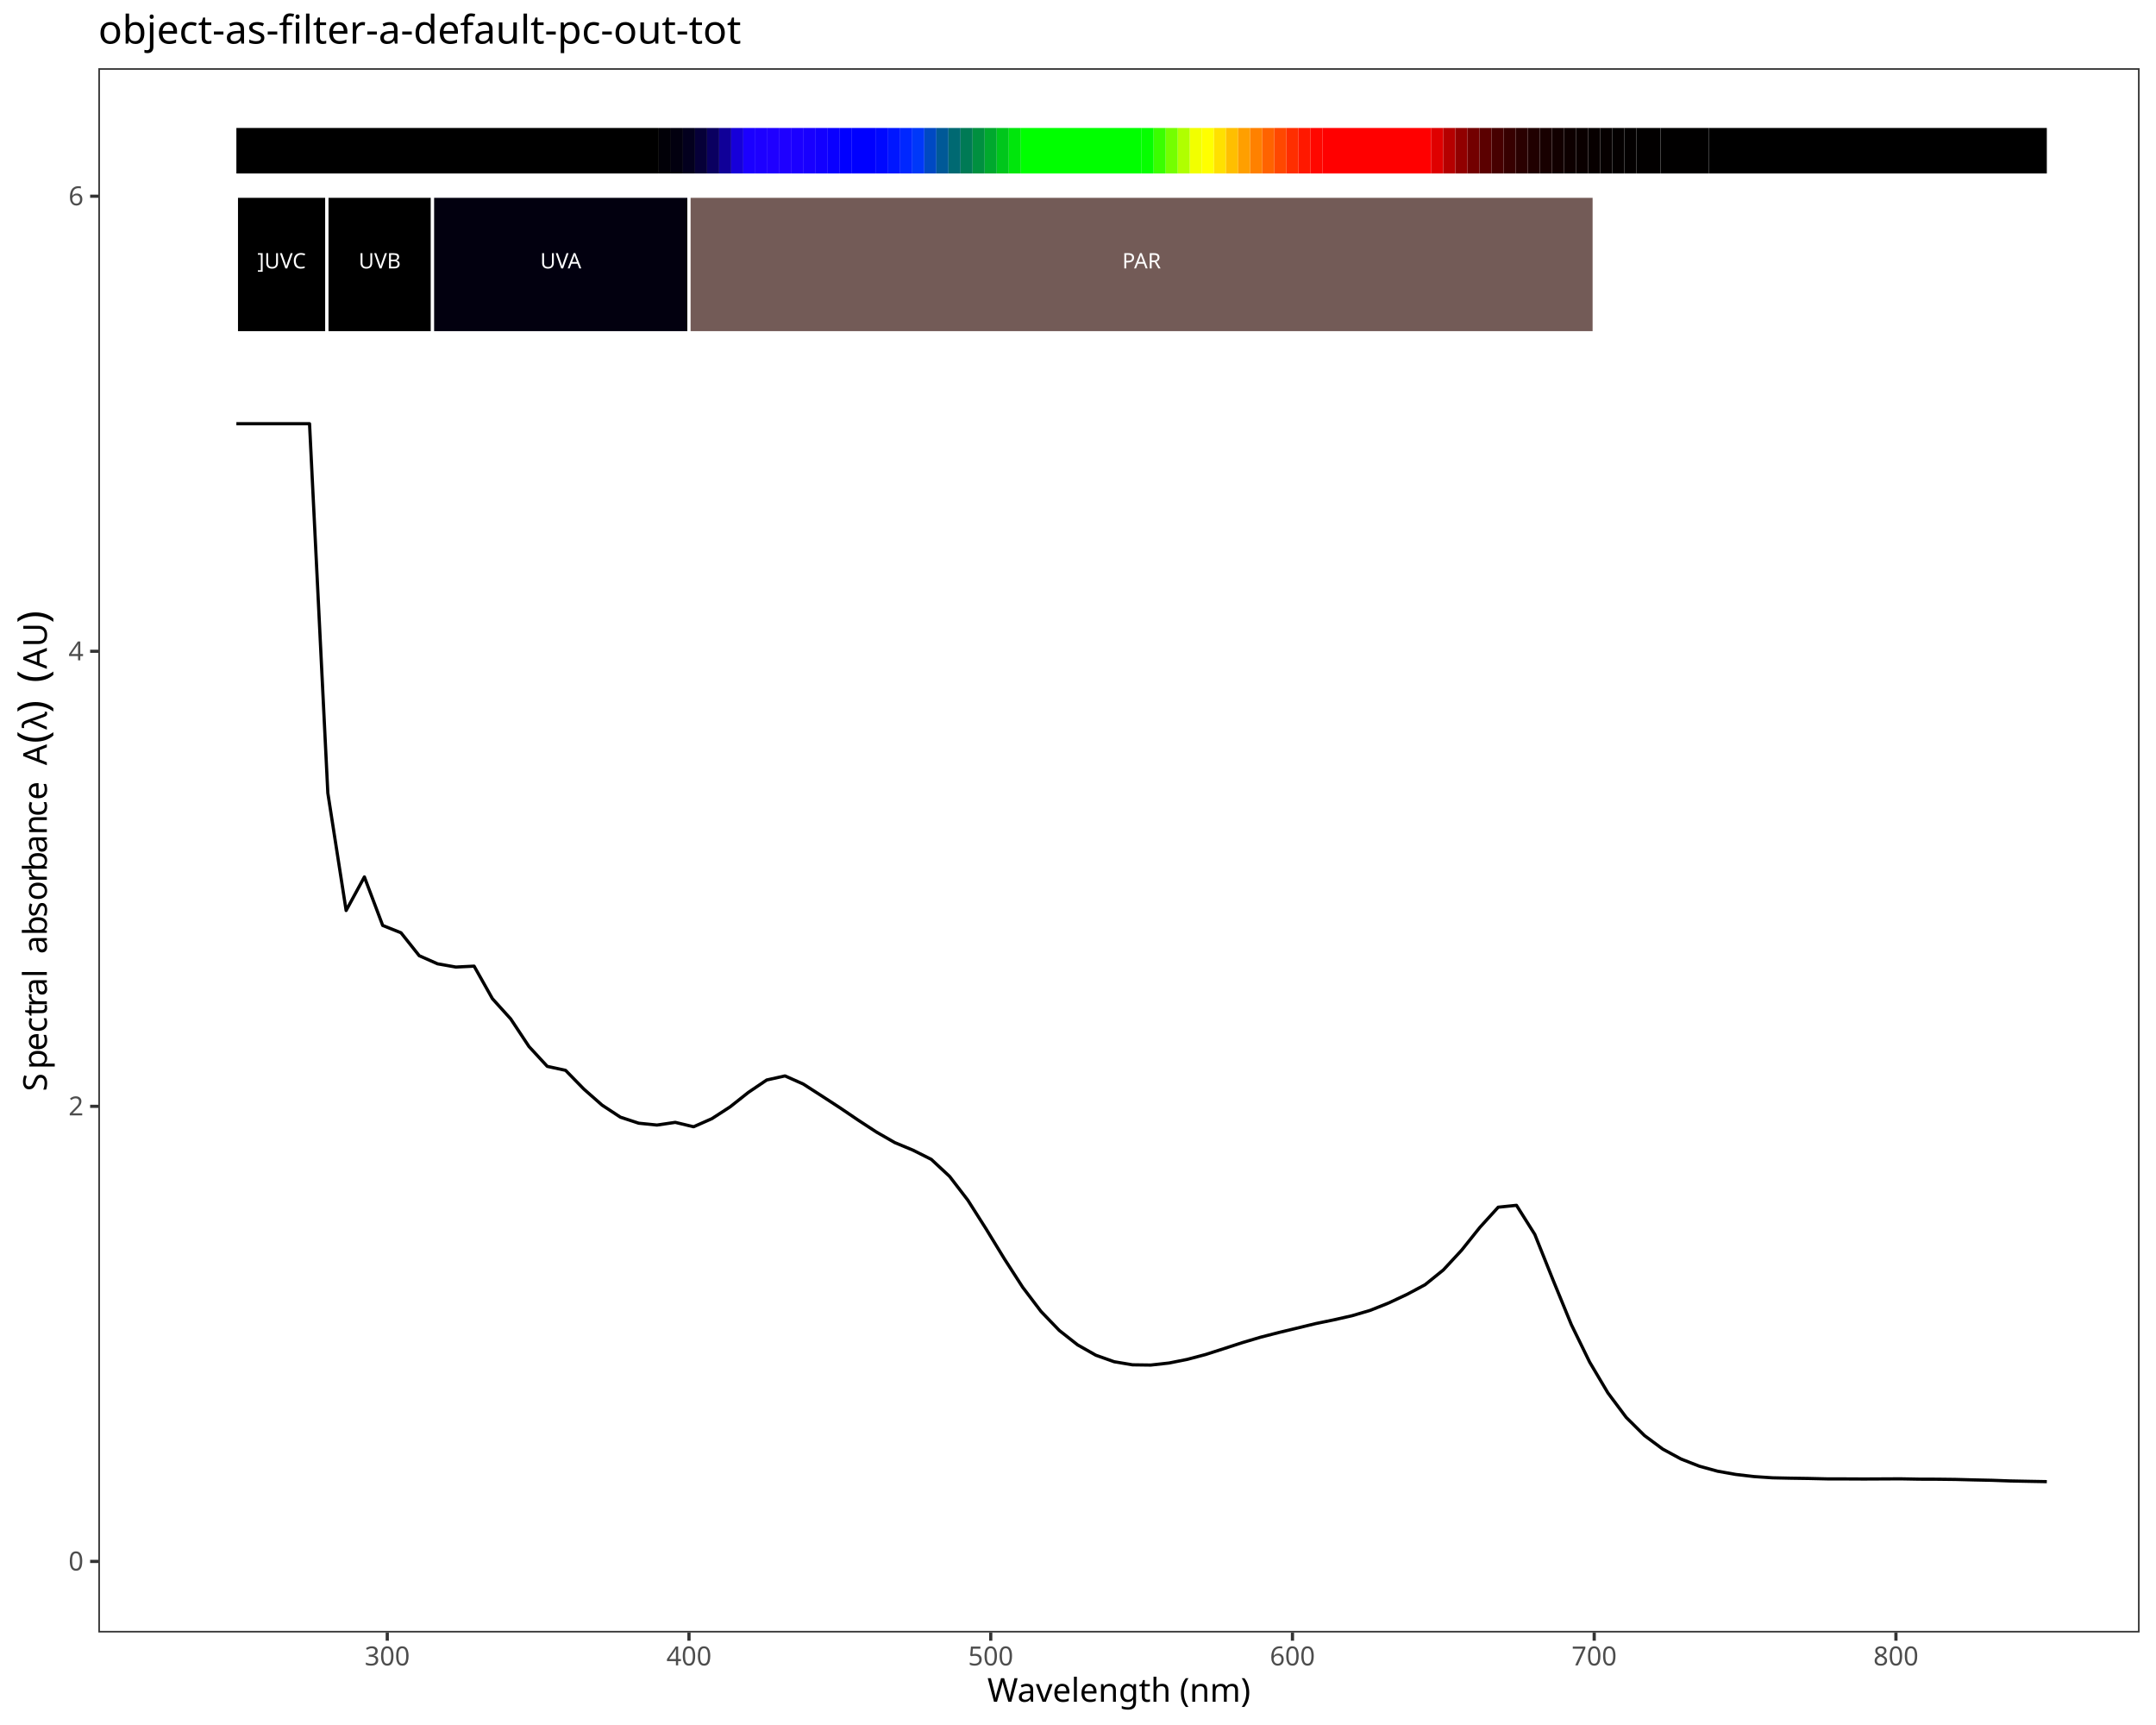
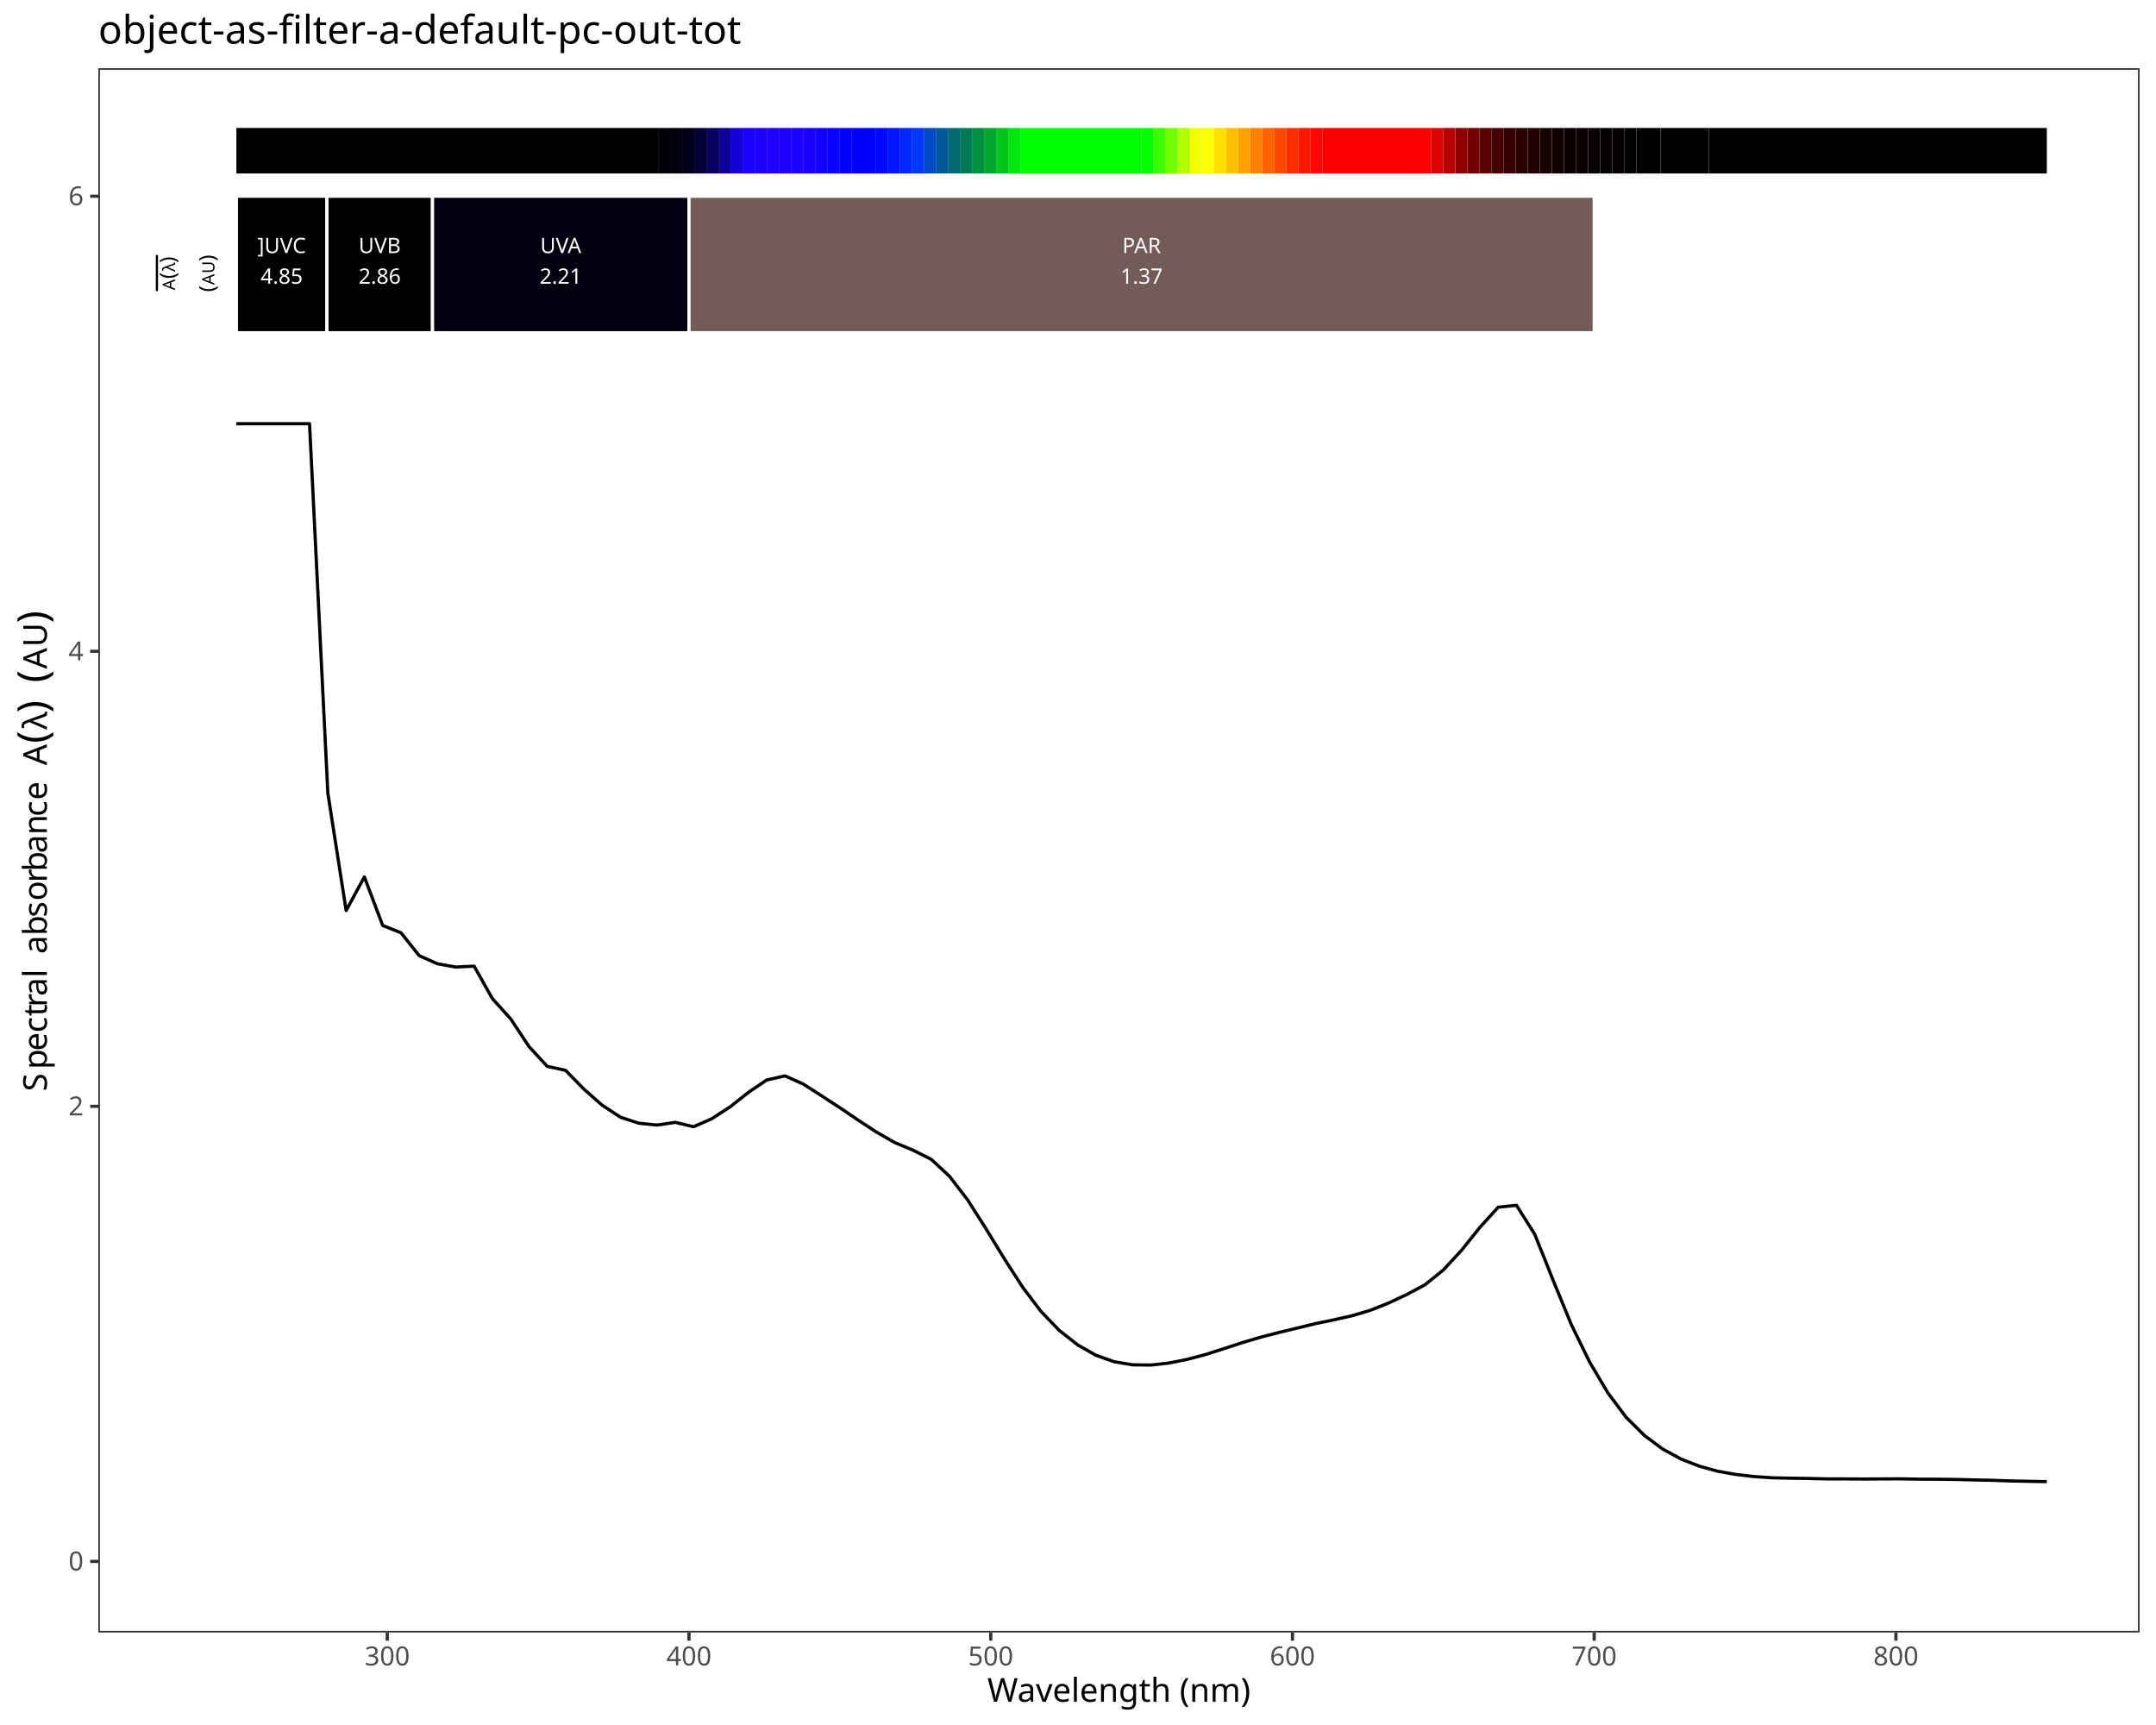
<svg xmlns="http://www.w3.org/2000/svg" class="svglite" data-engine-version="2.0" width="720.00pt" height="576.00pt" viewBox="0 0 720.00 576.00">
  <defs>
    <style type="text/css">
    .svglite line, .svglite polyline, .svglite polygon, .svglite path, .svglite rect, .svglite circle {
      fill: none;
      stroke: #000000;
      stroke-linecap: round;
      stroke-linejoin: round;
      stroke-miterlimit: 10.00;
    }
  </style>
  </defs>
  <rect width="100%" height="100%" style="stroke: none; fill: #FFFFFF;" />
  <defs>
    <clipPath id="cpMC4wMHw3MjAuMDB8MC4wMHw1NzYuMDA=">
      <rect x="0.00" y="0.00" width="720.00" height="576.00" />
    </clipPath>
  </defs>
  <g clip-path="url(#cpMC4wMHw3MjAuMDB8MC4wMHw1NzYuMDA=)">
    <rect x="0.00" y="0.00" width="720.00" height="576.00" style="stroke-width: 1.07; stroke: #FFFFFF; fill: #FFFFFF;" />
  </g>
  <defs>
    <clipPath id="cpMzIuODR8NzE0LjUyfDIyLjc4fDU0NS4xMQ==">
      <rect x="32.84" y="22.78" width="681.68" height="522.33" />
    </clipPath>
  </defs>
  <g clip-path="url(#cpMzIuODR8NzE0LjUyfDIyLjc4fDU0NS4xMQ==)">
    <rect x="32.84" y="22.78" width="681.68" height="522.33" style="stroke-width: 1.07; stroke: none; fill: #FFFFFF;" />
    <polyline points="78.94,141.49 85.05,141.49 91.16,141.49 97.27,141.49 103.37,141.49 109.48,264.80 115.59,304.03 121.69,292.82 127.80,309.02 133.91,311.46 140.01,319.13 146.12,321.83 152.23,322.91 158.33,322.61 164.44,333.47 170.55,340.23 176.66,349.46 182.76,356.07 188.87,357.40 194.98,363.66 201.08,369.03 207.19,373.04 213.30,375.05 219.40,375.67 225.51,374.77 231.62,376.24 237.73,373.54 243.83,369.59 249.94,364.75 256.05,360.62 262.15,359.26 268.26,361.98 274.37,365.91 280.47,369.88 286.58,374.02 292.69,378.01 298.80,381.52 304.90,384.06 311.01,387.13 317.12,392.82 323.22,400.77 329.33,410.39 335.44,420.39 341.54,429.85 347.65,437.91 353.76,444.26 359.87,449.07 365.97,452.53 372.08,454.70 378.19,455.73 384.29,455.81 390.40,455.13 396.51,453.91 402.61,452.29 408.72,450.33 414.83,448.34 420.94,446.52 427.04,444.95 433.15,443.48 439.26,441.99 445.36,440.73 451.47,439.35 457.58,437.55 463.68,435.11 469.79,432.25 475.90,428.99 482.00,424.06 488.11,417.46 494.22,409.82 500.33,403.10 506.43,402.47 512.54,412.17 518.65,427.44 524.75,442.31 530.86,454.82 536.97,465.12 543.07,473.28 549.18,479.35 555.29,483.88 561.40,487.19 567.50,489.58 573.61,491.26 579.72,492.34 585.82,493.05 591.93,493.46 598.04,493.59 604.14,493.68 610.25,493.82 616.36,493.83 622.47,493.86 628.57,493.83 634.68,493.80 640.79,493.91 646.89,493.93 653.00,494.00 659.11,494.16 665.21,494.29 671.32,494.51 677.43,494.63 683.54,494.74 " style="stroke-width: 1.07; stroke-linecap: butt;" />
    <rect x="78.94" y="42.73" width="141.07" height="15.20" style="stroke-width: 1.07; stroke: none; stroke-linecap: square; stroke-linejoin: miter; fill: #000000;" />
    <rect x="220.02" y="42.73" width="4.03" height="15.20" style="stroke-width: 1.07; stroke: none; stroke-linecap: square; stroke-linejoin: miter; fill: #010007;" />
    <rect x="224.05" y="42.73" width="4.03" height="15.20" style="stroke-width: 1.07; stroke: none; stroke-linecap: square; stroke-linejoin: miter; fill: #02000F;" />
    <rect x="228.08" y="42.73" width="4.03" height="15.20" style="stroke-width: 1.07; stroke: none; stroke-linecap: square; stroke-linejoin: miter; fill: #03001E;" />
    <rect x="232.11" y="42.73" width="4.03" height="15.20" style="stroke-width: 1.07; stroke: none; stroke-linecap: square; stroke-linejoin: miter; fill: #060038;" />
    <rect x="236.14" y="42.73" width="4.03" height="15.20" style="stroke-width: 1.07; stroke: none; stroke-linecap: square; stroke-linejoin: miter; fill: #0A0060;" />
    <rect x="240.17" y="42.73" width="4.03" height="15.20" style="stroke-width: 1.07; stroke: none; stroke-linecap: square; stroke-linejoin: miter; fill: #100098;" />
    <rect x="244.20" y="42.73" width="4.03" height="15.20" style="stroke-width: 1.07; stroke: none; stroke-linecap: square; stroke-linejoin: miter; fill: #1600D9;" />
    <rect x="248.23" y="42.73" width="4.03" height="15.20" style="stroke-width: 1.07; stroke: none; stroke-linecap: square; stroke-linejoin: miter; fill: #1B00FF;" />
    <rect x="252.26" y="42.73" width="4.03" height="15.20" style="stroke-width: 1.07; stroke: none; stroke-linecap: square; stroke-linejoin: miter; fill: #1D00FF;" />
    <rect x="256.29" y="42.73" width="4.03" height="15.20" style="stroke-width: 1.07; stroke: none; stroke-linecap: square; stroke-linejoin: miter; fill: #1F00FF;" />
    <rect x="260.32" y="42.73" width="4.03" height="15.20" style="stroke-width: 1.07; stroke: none; stroke-linecap: square; stroke-linejoin: miter; fill: #1E00FF;" />
    <rect x="264.35" y="42.73" width="4.03" height="15.20" style="stroke-width: 1.07; stroke: none; stroke-linecap: square; stroke-linejoin: miter; fill: #1B00FF;" />
    <rect x="268.38" y="42.73" width="4.03" height="15.20" style="stroke-width: 1.07; stroke: none; stroke-linecap: square; stroke-linejoin: miter; fill: #1800FF;" />
    <rect x="272.41" y="42.73" width="4.03" height="15.20" style="stroke-width: 1.07; stroke: none; stroke-linecap: square; stroke-linejoin: miter; fill: #1200FF;" />
    <rect x="276.44" y="42.73" width="4.03" height="15.20" style="stroke-width: 1.07; stroke: none; stroke-linecap: square; stroke-linejoin: miter; fill: #0A00FF;" />
    <rect x="280.47" y="42.73" width="4.03" height="15.20" style="stroke-width: 1.07; stroke: none; stroke-linecap: square; stroke-linejoin: miter; fill: #0100FF;" />
    <rect x="284.51" y="42.73" width="8.06" height="15.20" style="stroke-width: 1.07; stroke: none; stroke-linecap: square; stroke-linejoin: miter; fill: #0000FF;" />
    <rect x="292.57" y="42.73" width="4.03" height="15.20" style="stroke-width: 1.07; stroke: none; stroke-linecap: square; stroke-linejoin: miter; fill: #0008FF;" />
    <rect x="296.60" y="42.73" width="4.03" height="15.20" style="stroke-width: 1.07; stroke: none; stroke-linecap: square; stroke-linejoin: miter; fill: #0016FF;" />
    <rect x="300.63" y="42.73" width="4.03" height="15.20" style="stroke-width: 1.07; stroke: none; stroke-linecap: square; stroke-linejoin: miter; fill: #0027FF;" />
    <rect x="304.66" y="42.73" width="4.03" height="15.20" style="stroke-width: 1.07; stroke: none; stroke-linecap: square; stroke-linejoin: miter; fill: #0038F9;" />
    <rect x="308.69" y="42.73" width="4.03" height="15.20" style="stroke-width: 1.07; stroke: none; stroke-linecap: square; stroke-linejoin: miter; fill: #0049C3;" />
    <rect x="312.72" y="42.73" width="4.03" height="15.20" style="stroke-width: 1.07; stroke: none; stroke-linecap: square; stroke-linejoin: miter; fill: #005997;" />
    <rect x="316.75" y="42.73" width="4.03" height="15.20" style="stroke-width: 1.07; stroke: none; stroke-linecap: square; stroke-linejoin: miter; fill: #006972;" />
    <rect x="320.78" y="42.73" width="4.03" height="15.20" style="stroke-width: 1.07; stroke: none; stroke-linecap: square; stroke-linejoin: miter; fill: #007A55;" />
    <rect x="324.81" y="42.73" width="4.03" height="15.20" style="stroke-width: 1.07; stroke: none; stroke-linecap: square; stroke-linejoin: miter; fill: #009040;" />
    <rect x="328.84" y="42.73" width="4.03" height="15.20" style="stroke-width: 1.07; stroke: none; stroke-linecap: square; stroke-linejoin: miter; fill: #00A92E;" />
    <rect x="332.87" y="42.73" width="4.03" height="15.20" style="stroke-width: 1.07; stroke: none; stroke-linecap: square; stroke-linejoin: miter; fill: #00C61C;" />
    <rect x="336.90" y="42.73" width="4.03" height="15.20" style="stroke-width: 1.07; stroke: none; stroke-linecap: square; stroke-linejoin: miter; fill: #00E60C;" />
    <rect x="340.93" y="42.73" width="40.31" height="15.20" style="stroke-width: 1.07; stroke: none; stroke-linecap: square; stroke-linejoin: miter; fill: #00FF00;" />
    <rect x="381.24" y="42.73" width="4.03" height="15.20" style="stroke-width: 1.07; stroke: none; stroke-linecap: square; stroke-linejoin: miter; fill: #06FF00;" />
    <rect x="385.27" y="42.73" width="4.03" height="15.20" style="stroke-width: 1.07; stroke: none; stroke-linecap: square; stroke-linejoin: miter; fill: #3AFF00;" />
    <rect x="389.30" y="42.73" width="4.03" height="15.20" style="stroke-width: 1.07; stroke: none; stroke-linecap: square; stroke-linejoin: miter; fill: #74FF00;" />
    <rect x="393.33" y="42.73" width="4.03" height="15.20" style="stroke-width: 1.07; stroke: none; stroke-linecap: square; stroke-linejoin: miter; fill: #B0FF00;" />
    <rect x="397.36" y="42.73" width="4.03" height="15.20" style="stroke-width: 1.07; stroke: none; stroke-linecap: square; stroke-linejoin: miter; fill: #F2FF00;" />
    <rect x="401.39" y="42.73" width="4.03" height="15.20" style="stroke-width: 1.07; stroke: none; stroke-linecap: square; stroke-linejoin: miter; fill: #FFFF00;" />
    <rect x="405.42" y="42.73" width="4.03" height="15.20" style="stroke-width: 1.07; stroke: none; stroke-linecap: square; stroke-linejoin: miter; fill: #FFE000;" />
    <rect x="409.45" y="42.73" width="4.03" height="15.20" style="stroke-width: 1.07; stroke: none; stroke-linecap: square; stroke-linejoin: miter; fill: #FFBF00;" />
    <rect x="413.48" y="42.73" width="4.03" height="15.20" style="stroke-width: 1.07; stroke: none; stroke-linecap: square; stroke-linejoin: miter; fill: #FF9F00;" />
    <rect x="417.52" y="42.73" width="4.03" height="15.20" style="stroke-width: 1.07; stroke: none; stroke-linecap: square; stroke-linejoin: miter; fill: #FF8100;" />
    <rect x="421.55" y="42.73" width="4.03" height="15.20" style="stroke-width: 1.07; stroke: none; stroke-linecap: square; stroke-linejoin: miter; fill: #FF6300;" />
    <rect x="425.58" y="42.73" width="4.03" height="15.20" style="stroke-width: 1.07; stroke: none; stroke-linecap: square; stroke-linejoin: miter; fill: #FF4800;" />
    <rect x="429.61" y="42.73" width="4.03" height="15.20" style="stroke-width: 1.07; stroke: none; stroke-linecap: square; stroke-linejoin: miter; fill: #FF2E00;" />
    <rect x="433.64" y="42.73" width="4.03" height="15.20" style="stroke-width: 1.07; stroke: none; stroke-linecap: square; stroke-linejoin: miter; fill: #FF1800;" />
    <rect x="437.67" y="42.73" width="4.03" height="15.20" style="stroke-width: 1.07; stroke: none; stroke-linecap: square; stroke-linejoin: miter; fill: #FF0700;" />
    <rect x="441.70" y="42.73" width="36.28" height="15.20" style="stroke-width: 1.07; stroke: none; stroke-linecap: square; stroke-linejoin: miter; fill: #FF0000;" />
    <rect x="477.97" y="42.73" width="4.03" height="15.20" style="stroke-width: 1.07; stroke: none; stroke-linecap: square; stroke-linejoin: miter; fill: #DF0000;" />
    <rect x="482.00" y="42.73" width="4.03" height="15.20" style="stroke-width: 1.07; stroke: none; stroke-linecap: square; stroke-linejoin: miter; fill: #B50000;" />
    <rect x="486.04" y="42.73" width="4.03" height="15.20" style="stroke-width: 1.07; stroke: none; stroke-linecap: square; stroke-linejoin: miter; fill: #910000;" />
    <rect x="490.07" y="42.73" width="4.03" height="15.20" style="stroke-width: 1.07; stroke: none; stroke-linecap: square; stroke-linejoin: miter; fill: #730000;" />
    <rect x="494.10" y="42.73" width="4.03" height="15.20" style="stroke-width: 1.07; stroke: none; stroke-linecap: square; stroke-linejoin: miter; fill: #5B0000;" />
    <rect x="498.13" y="42.73" width="4.03" height="15.20" style="stroke-width: 1.07; stroke: none; stroke-linecap: square; stroke-linejoin: miter; fill: #470000;" />
    <rect x="502.16" y="42.73" width="4.03" height="15.20" style="stroke-width: 1.07; stroke: none; stroke-linecap: square; stroke-linejoin: miter; fill: #370000;" />
    <rect x="506.19" y="42.73" width="4.03" height="15.20" style="stroke-width: 1.07; stroke: none; stroke-linecap: square; stroke-linejoin: miter; fill: #2A0000;" />
    <rect x="510.22" y="42.73" width="4.03" height="15.20" style="stroke-width: 1.07; stroke: none; stroke-linecap: square; stroke-linejoin: miter; fill: #200000;" />
    <rect x="514.25" y="42.73" width="4.03" height="15.20" style="stroke-width: 1.07; stroke: none; stroke-linecap: square; stroke-linejoin: miter; fill: #180000;" />
    <rect x="518.28" y="42.73" width="4.03" height="15.20" style="stroke-width: 1.07; stroke: none; stroke-linecap: square; stroke-linejoin: miter; fill: #120000;" />
    <rect x="522.31" y="42.73" width="4.03" height="15.20" style="stroke-width: 1.07; stroke: none; stroke-linecap: square; stroke-linejoin: miter; fill: #0D0000;" />
    <rect x="526.34" y="42.73" width="4.03" height="15.20" style="stroke-width: 1.07; stroke: none; stroke-linecap: square; stroke-linejoin: miter; fill: #0A0000;" />
    <rect x="530.37" y="42.73" width="4.03" height="15.20" style="stroke-width: 1.07; stroke: none; stroke-linecap: square; stroke-linejoin: miter; fill: #070000;" />
    <rect x="534.40" y="42.73" width="4.03" height="15.20" style="stroke-width: 1.07; stroke: none; stroke-linecap: square; stroke-linejoin: miter; fill: #060000;" />
    <rect x="538.43" y="42.73" width="4.03" height="15.20" style="stroke-width: 1.07; stroke: none; stroke-linecap: square; stroke-linejoin: miter; fill: #040000;" />
    <rect x="542.46" y="42.73" width="4.03" height="15.20" style="stroke-width: 1.07; stroke: none; stroke-linecap: square; stroke-linejoin: miter; fill: #030000;" />
    <rect x="546.49" y="42.73" width="8.06" height="15.20" style="stroke-width: 1.07; stroke: none; stroke-linecap: square; stroke-linejoin: miter; fill: #020000;" />
    <rect x="554.56" y="42.73" width="16.12" height="15.20" style="stroke-width: 1.07; stroke: none; stroke-linecap: square; stroke-linejoin: miter; fill: #010000;" />
    <rect x="570.68" y="42.73" width="112.86" height="15.20" style="stroke-width: 1.07; stroke: none; stroke-linecap: square; stroke-linejoin: miter; fill: #000000;" />
    <rect x="78.94" y="65.52" width="30.23" height="45.59" style="stroke-width: 1.07; stroke: #FFFFFF; stroke-linecap: square; stroke-linejoin: miter; fill: #000000;" />
    <rect x="109.17" y="65.52" width="35.27" height="45.59" style="stroke-width: 1.07; stroke: #FFFFFF; stroke-linecap: square; stroke-linejoin: miter; fill: #000000;" />
    <rect x="144.44" y="65.52" width="85.65" height="45.59" style="stroke-width: 1.07; stroke: #FFFFFF; stroke-linecap: square; stroke-linejoin: miter; fill: #02000F;" />
    <rect x="230.09" y="65.52" width="302.30" height="45.59" style="stroke-width: 1.07; stroke: #FFFFFF; stroke-linecap: square; stroke-linejoin: miter; fill: #735B57;" />
-     <text x="94.06" y="89.62" text-anchor="middle" style="font-size: 7.11px; fill: #FFFFFF; font-family: sans;" textLength="17.00px" lengthAdjust="spacingAndGlyphs">]UVC</text>
-     <text x="126.81" y="89.62" text-anchor="middle" style="font-size: 7.11px; fill: #FFFFFF; font-family: sans;" textLength="14.63px" lengthAdjust="spacingAndGlyphs">UVB</text>
-     <text x="187.27" y="89.62" text-anchor="middle" style="font-size: 7.11px; fill: #FFFFFF; font-family: sans;" textLength="14.63px" lengthAdjust="spacingAndGlyphs">UVA</text>
-     <text x="381.24" y="89.62" text-anchor="middle" style="font-size: 7.11px; fill: #FFFFFF; font-family: sans;" textLength="14.63px" lengthAdjust="spacingAndGlyphs">PAR</text>
+     <text x="94.06" y="84.50" text-anchor="middle" style="font-size: 7.11px; fill: #FFFFFF; font-family: sans;" textLength="17.00px" lengthAdjust="spacingAndGlyphs">]UVC</text>
+     <text x="94.06" y="94.74" text-anchor="middle" style="font-size: 7.11px; fill: #FFFFFF; font-family: sans;" textLength="13.85px" lengthAdjust="spacingAndGlyphs">4.85</text>
+     <text x="126.81" y="84.50" text-anchor="middle" style="font-size: 7.11px; fill: #FFFFFF; font-family: sans;" textLength="14.63px" lengthAdjust="spacingAndGlyphs">UVB</text>
+     <text x="126.81" y="94.74" text-anchor="middle" style="font-size: 7.11px; fill: #FFFFFF; font-family: sans;" textLength="13.85px" lengthAdjust="spacingAndGlyphs">2.86</text>
+     <text x="187.27" y="84.50" text-anchor="middle" style="font-size: 7.11px; fill: #FFFFFF; font-family: sans;" textLength="14.63px" lengthAdjust="spacingAndGlyphs">UVA</text>
+     <text x="187.27" y="94.74" text-anchor="middle" style="font-size: 7.11px; fill: #FFFFFF; font-family: sans;" textLength="13.85px" lengthAdjust="spacingAndGlyphs">2.21</text>
+     <text x="381.24" y="84.50" text-anchor="middle" style="font-size: 7.11px; fill: #FFFFFF; font-family: sans;" textLength="14.63px" lengthAdjust="spacingAndGlyphs">PAR</text>
+     <text x="381.24" y="94.74" text-anchor="middle" style="font-size: 7.11px; fill: #FFFFFF; font-family: sans;" textLength="13.85px" lengthAdjust="spacingAndGlyphs">1.37</text>
+     <text transform="translate(58.44,96.88) rotate(-90)" style="font-size: 5.69px; font-family: sans;" textLength="3.80px" lengthAdjust="spacingAndGlyphs">A</text>
+     <text transform="translate(58.44,93.08) rotate(-90)" style="font-size: 7.11px; font-family: sans;" textLength="2.37px" lengthAdjust="spacingAndGlyphs">(</text>
+     <text transform="translate(58.44,90.71) rotate(-90)" style="font-size: 5.69px; font-family: sans;" textLength="2.90px" lengthAdjust="spacingAndGlyphs">λ</text>
+     <text transform="translate(58.44,87.81) rotate(-90)" style="font-size: 7.11px; font-family: sans;" textLength="2.36px" lengthAdjust="spacingAndGlyphs">)</text>
+     <polyline points="52.40,96.88 52.40,85.45 " style="stroke-width: 0.75;" />
+     <text transform="translate(71.60,97.48) rotate(-90)" style="font-size: 7.11px; font-family: sans;" textLength="2.37px" lengthAdjust="spacingAndGlyphs">(</text>
+     <text transform="translate(71.60,95.11) rotate(-90)" style="font-size: 5.69px; font-family: sans;" textLength="3.80px" lengthAdjust="spacingAndGlyphs">A</text>
+     <text transform="translate(71.60,91.32) rotate(-90)" style="font-size: 5.69px; font-family: sans;" textLength="4.11px" lengthAdjust="spacingAndGlyphs">U</text>
+     <text transform="translate(71.60,87.21) rotate(-90)" style="font-size: 7.11px; font-family: sans;" textLength="2.36px" lengthAdjust="spacingAndGlyphs">)</text>
    <rect x="32.84" y="22.78" width="681.68" height="522.33" style="stroke-width: 1.07; stroke: #333333;" />
  </g>
  <g clip-path="url(#cpMC4wMHw3MjAuMDB8MC4wMHw1NzYuMDA=)">
    <text x="27.91" y="524.40" text-anchor="end" style="font-size: 8.80px; fill: #4D4D4D; font-family: sans;" textLength="4.89px" lengthAdjust="spacingAndGlyphs">0</text>
    <text x="27.91" y="372.45" text-anchor="end" style="font-size: 8.80px; fill: #4D4D4D; font-family: sans;" textLength="4.89px" lengthAdjust="spacingAndGlyphs">2</text>
    <text x="27.91" y="220.50" text-anchor="end" style="font-size: 8.80px; fill: #4D4D4D; font-family: sans;" textLength="4.89px" lengthAdjust="spacingAndGlyphs">4</text>
    <text x="27.91" y="68.55" text-anchor="end" style="font-size: 8.80px; fill: #4D4D4D; font-family: sans;" textLength="4.89px" lengthAdjust="spacingAndGlyphs">6</text>
    <polyline points="30.10,521.37 32.84,521.37 " style="stroke-width: 1.07; stroke: #333333; stroke-linecap: butt;" />
    <polyline points="30.10,369.42 32.84,369.42 " style="stroke-width: 1.07; stroke: #333333; stroke-linecap: butt;" />
    <polyline points="30.10,217.47 32.84,217.47 " style="stroke-width: 1.07; stroke: #333333; stroke-linecap: butt;" />
    <polyline points="30.10,65.52 32.84,65.52 " style="stroke-width: 1.07; stroke: #333333; stroke-linecap: butt;" />
    <polyline points="129.33,547.85 129.33,545.11 " style="stroke-width: 1.07; stroke: #333333; stroke-linecap: butt;" />
    <polyline points="230.09,547.85 230.09,545.11 " style="stroke-width: 1.07; stroke: #333333; stroke-linecap: butt;" />
    <polyline points="330.86,547.85 330.86,545.11 " style="stroke-width: 1.07; stroke: #333333; stroke-linecap: butt;" />
    <polyline points="431.62,547.85 431.62,545.11 " style="stroke-width: 1.07; stroke: #333333; stroke-linecap: butt;" />
    <polyline points="532.39,547.85 532.39,545.11 " style="stroke-width: 1.07; stroke: #333333; stroke-linecap: butt;" />
    <polyline points="633.15,547.85 633.15,545.11 " style="stroke-width: 1.07; stroke: #333333; stroke-linecap: butt;" />
    <text x="129.33" y="556.10" text-anchor="middle" style="font-size: 8.80px; fill: #4D4D4D; font-family: sans;" textLength="14.68px" lengthAdjust="spacingAndGlyphs">300</text>
    <text x="230.09" y="556.10" text-anchor="middle" style="font-size: 8.80px; fill: #4D4D4D; font-family: sans;" textLength="14.68px" lengthAdjust="spacingAndGlyphs">400</text>
    <text x="330.86" y="556.10" text-anchor="middle" style="font-size: 8.80px; fill: #4D4D4D; font-family: sans;" textLength="14.68px" lengthAdjust="spacingAndGlyphs">500</text>
    <text x="431.62" y="556.10" text-anchor="middle" style="font-size: 8.80px; fill: #4D4D4D; font-family: sans;" textLength="14.68px" lengthAdjust="spacingAndGlyphs">600</text>
    <text x="532.39" y="556.10" text-anchor="middle" style="font-size: 8.80px; fill: #4D4D4D; font-family: sans;" textLength="14.68px" lengthAdjust="spacingAndGlyphs">700</text>
    <text x="633.15" y="556.10" text-anchor="middle" style="font-size: 8.80px; fill: #4D4D4D; font-family: sans;" textLength="14.68px" lengthAdjust="spacingAndGlyphs">800</text>
    <text x="373.68" y="568.24" text-anchor="middle" style="font-size: 11.00px; font-family: sans;" textLength="83.76px" lengthAdjust="spacingAndGlyphs">Wavelength (nm)</text>
    <text transform="translate(15.64,364.40) rotate(-90)" style="font-size: 11.00px; font-family: sans;" textLength="7.34px" lengthAdjust="spacingAndGlyphs">S</text>
    <text transform="translate(15.64,357.06) rotate(-90)" style="font-size: 11.00px; font-family: sans;" textLength="6.12px" lengthAdjust="spacingAndGlyphs">p</text>
    <text transform="translate(15.64,350.94) rotate(-90)" style="font-size: 11.00px; font-family: sans;" textLength="6.12px" lengthAdjust="spacingAndGlyphs">e</text>
    <text transform="translate(15.64,344.82) rotate(-90)" style="font-size: 11.00px; font-family: sans;" textLength="5.50px" lengthAdjust="spacingAndGlyphs">c</text>
    <text transform="translate(15.64,339.32) rotate(-90)" style="font-size: 11.00px; font-family: sans;" textLength="3.06px" lengthAdjust="spacingAndGlyphs">t</text>
    <text transform="translate(15.64,336.26) rotate(-90)" style="font-size: 11.00px; font-family: sans;" textLength="3.66px" lengthAdjust="spacingAndGlyphs">r</text>
    <text transform="translate(15.64,332.60) rotate(-90)" style="font-size: 11.00px; font-family: sans;" textLength="6.12px" lengthAdjust="spacingAndGlyphs">a</text>
    <text transform="translate(15.64,326.48) rotate(-90)" style="font-size: 11.00px; font-family: sans;" textLength="2.44px" lengthAdjust="spacingAndGlyphs">l</text>
    <text transform="translate(15.64,324.04) rotate(-90)" style="font-size: 11.00px; font-family: sans;" textLength="2.75px" lengthAdjust="spacingAndGlyphs"> </text>
    <text transform="translate(15.64,321.29) rotate(-90)" style="font-size: 11.00px; font-family: sans;" textLength="2.75px" lengthAdjust="spacingAndGlyphs"> </text>
    <text transform="translate(15.64,318.53) rotate(-90)" style="font-size: 11.00px; font-family: sans;" textLength="6.12px" lengthAdjust="spacingAndGlyphs">a</text>
    <text transform="translate(15.64,312.42) rotate(-90)" style="font-size: 11.00px; font-family: sans;" textLength="6.12px" lengthAdjust="spacingAndGlyphs">b</text>
    <text transform="translate(15.64,306.30) rotate(-90)" style="font-size: 11.00px; font-family: sans;" textLength="5.50px" lengthAdjust="spacingAndGlyphs">s</text>
    <text transform="translate(15.64,300.79) rotate(-90)" style="font-size: 11.00px; font-family: sans;" textLength="6.12px" lengthAdjust="spacingAndGlyphs">o</text>
    <text transform="translate(15.64,294.67) rotate(-90)" style="font-size: 11.00px; font-family: sans;" textLength="3.66px" lengthAdjust="spacingAndGlyphs">r</text>
    <text transform="translate(15.64,291.01) rotate(-90)" style="font-size: 11.00px; font-family: sans;" textLength="6.12px" lengthAdjust="spacingAndGlyphs">b</text>
    <text transform="translate(15.64,284.89) rotate(-90)" style="font-size: 11.00px; font-family: sans;" textLength="6.12px" lengthAdjust="spacingAndGlyphs">a</text>
    <text transform="translate(15.64,278.78) rotate(-90)" style="font-size: 11.00px; font-family: sans;" textLength="6.12px" lengthAdjust="spacingAndGlyphs">n</text>
    <text transform="translate(15.64,272.66) rotate(-90)" style="font-size: 11.00px; font-family: sans;" textLength="5.50px" lengthAdjust="spacingAndGlyphs">c</text>
    <text transform="translate(15.64,267.15) rotate(-90)" style="font-size: 11.00px; font-family: sans;" textLength="6.12px" lengthAdjust="spacingAndGlyphs">e</text>
    <text transform="translate(15.64,261.03) rotate(-90)" style="font-size: 11.00px; font-family: sans;" textLength="2.75px" lengthAdjust="spacingAndGlyphs"> </text>
    <text transform="translate(15.64,258.28) rotate(-90)" style="font-size: 11.00px; font-family: sans;" textLength="2.75px" lengthAdjust="spacingAndGlyphs"> </text>
    <text transform="translate(15.64,255.53) rotate(-90)" style="font-size: 11.00px; font-family: sans;" textLength="7.34px" lengthAdjust="spacingAndGlyphs">A</text>
    <text transform="translate(15.64,248.19) rotate(-90)" style="font-size: 13.75px; font-family: sans;" textLength="4.58px" lengthAdjust="spacingAndGlyphs">(</text>
    <text transform="translate(15.64,243.61) rotate(-90)" style="font-size: 11.00px; font-family: sans;" textLength="5.60px" lengthAdjust="spacingAndGlyphs">λ</text>
    <text transform="translate(15.64,238.01) rotate(-90)" style="font-size: 13.75px; font-family: sans;" textLength="4.57px" lengthAdjust="spacingAndGlyphs">)</text>
    <text transform="translate(15.64,233.44) rotate(-90)" style="font-size: 11.00px; font-family: sans;" textLength="2.75px" lengthAdjust="spacingAndGlyphs"> </text>
    <text transform="translate(15.64,230.69) rotate(-90)" style="font-size: 11.00px; font-family: sans;" textLength="2.75px" lengthAdjust="spacingAndGlyphs"> </text>
    <text transform="translate(15.64,227.93) rotate(-90)" style="font-size: 13.75px; font-family: sans;" textLength="4.58px" lengthAdjust="spacingAndGlyphs">(</text>
    <text transform="translate(15.64,223.36) rotate(-90)" style="font-size: 11.00px; font-family: sans;" textLength="7.34px" lengthAdjust="spacingAndGlyphs">A</text>
    <text transform="translate(15.64,216.02) rotate(-90)" style="font-size: 11.00px; font-family: sans;" textLength="7.95px" lengthAdjust="spacingAndGlyphs">U</text>
    <text transform="translate(15.64,208.07) rotate(-90)" style="font-size: 13.75px; font-family: sans;" textLength="4.57px" lengthAdjust="spacingAndGlyphs">)</text>
    <text x="32.84" y="14.56" style="font-size: 13.20px; font-family: sans;" textLength="198.82px" lengthAdjust="spacingAndGlyphs">object-as-filter-a-default-pc-out-tot</text>
  </g>
</svg>
